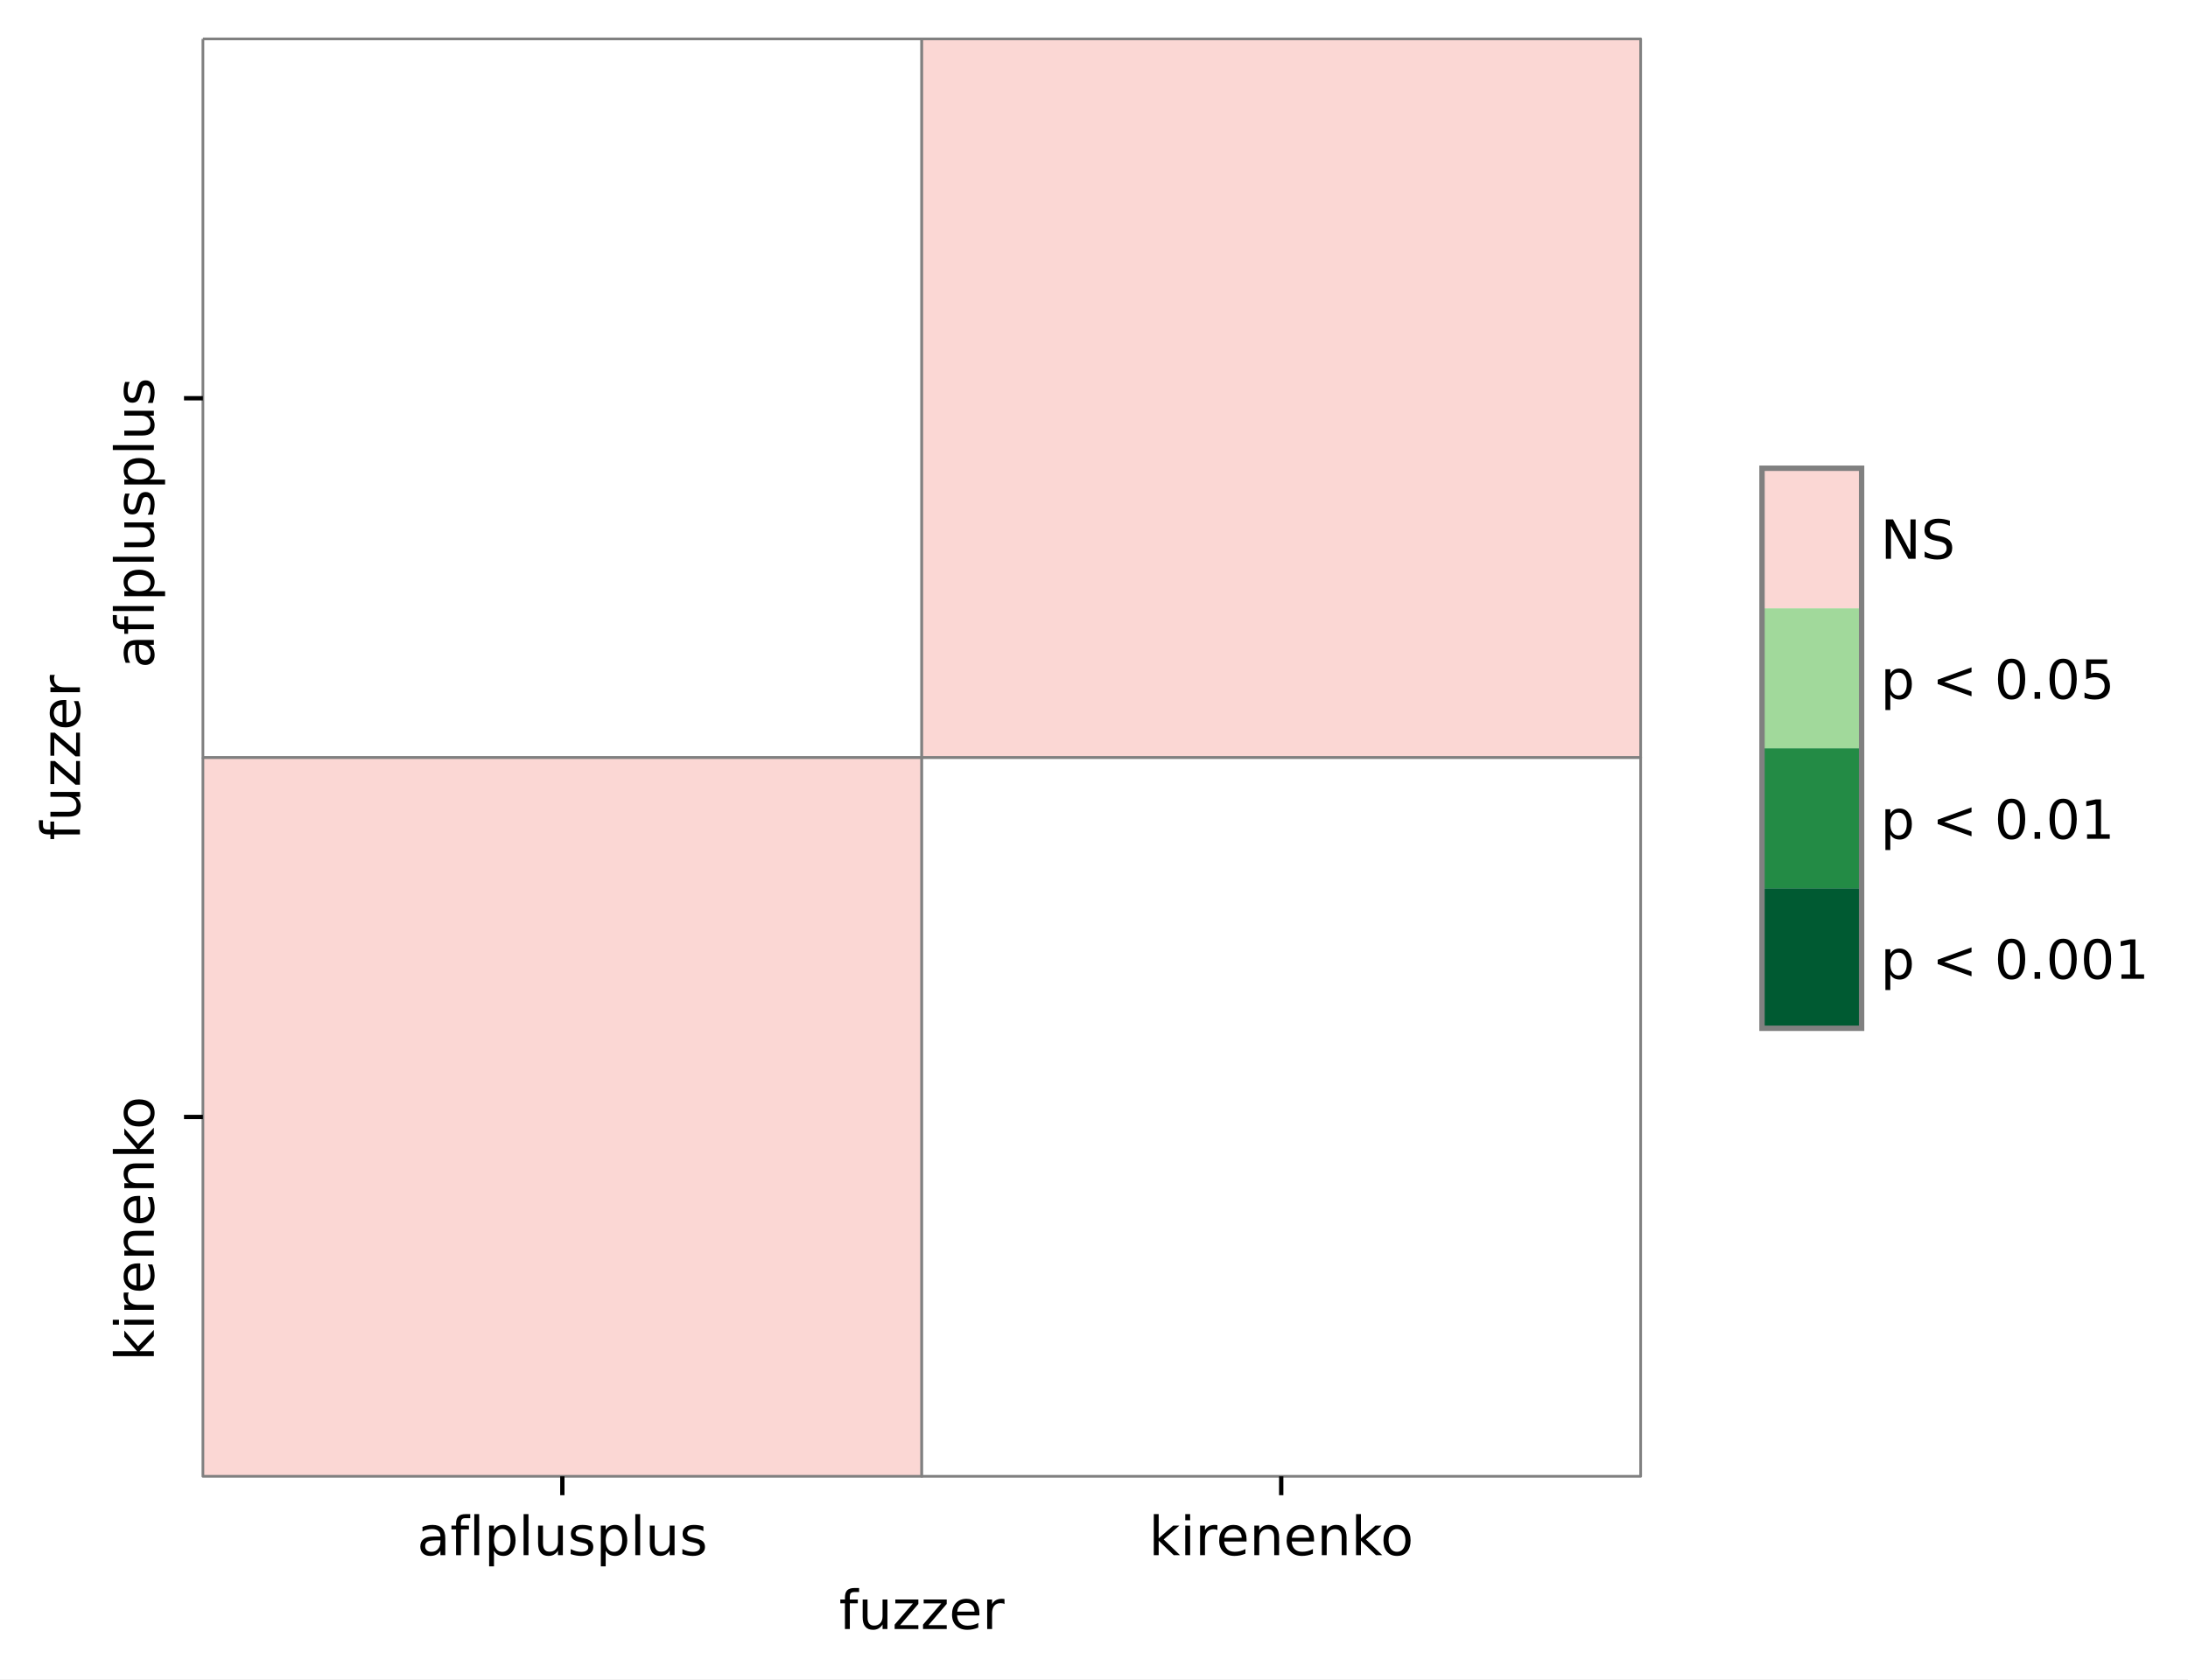
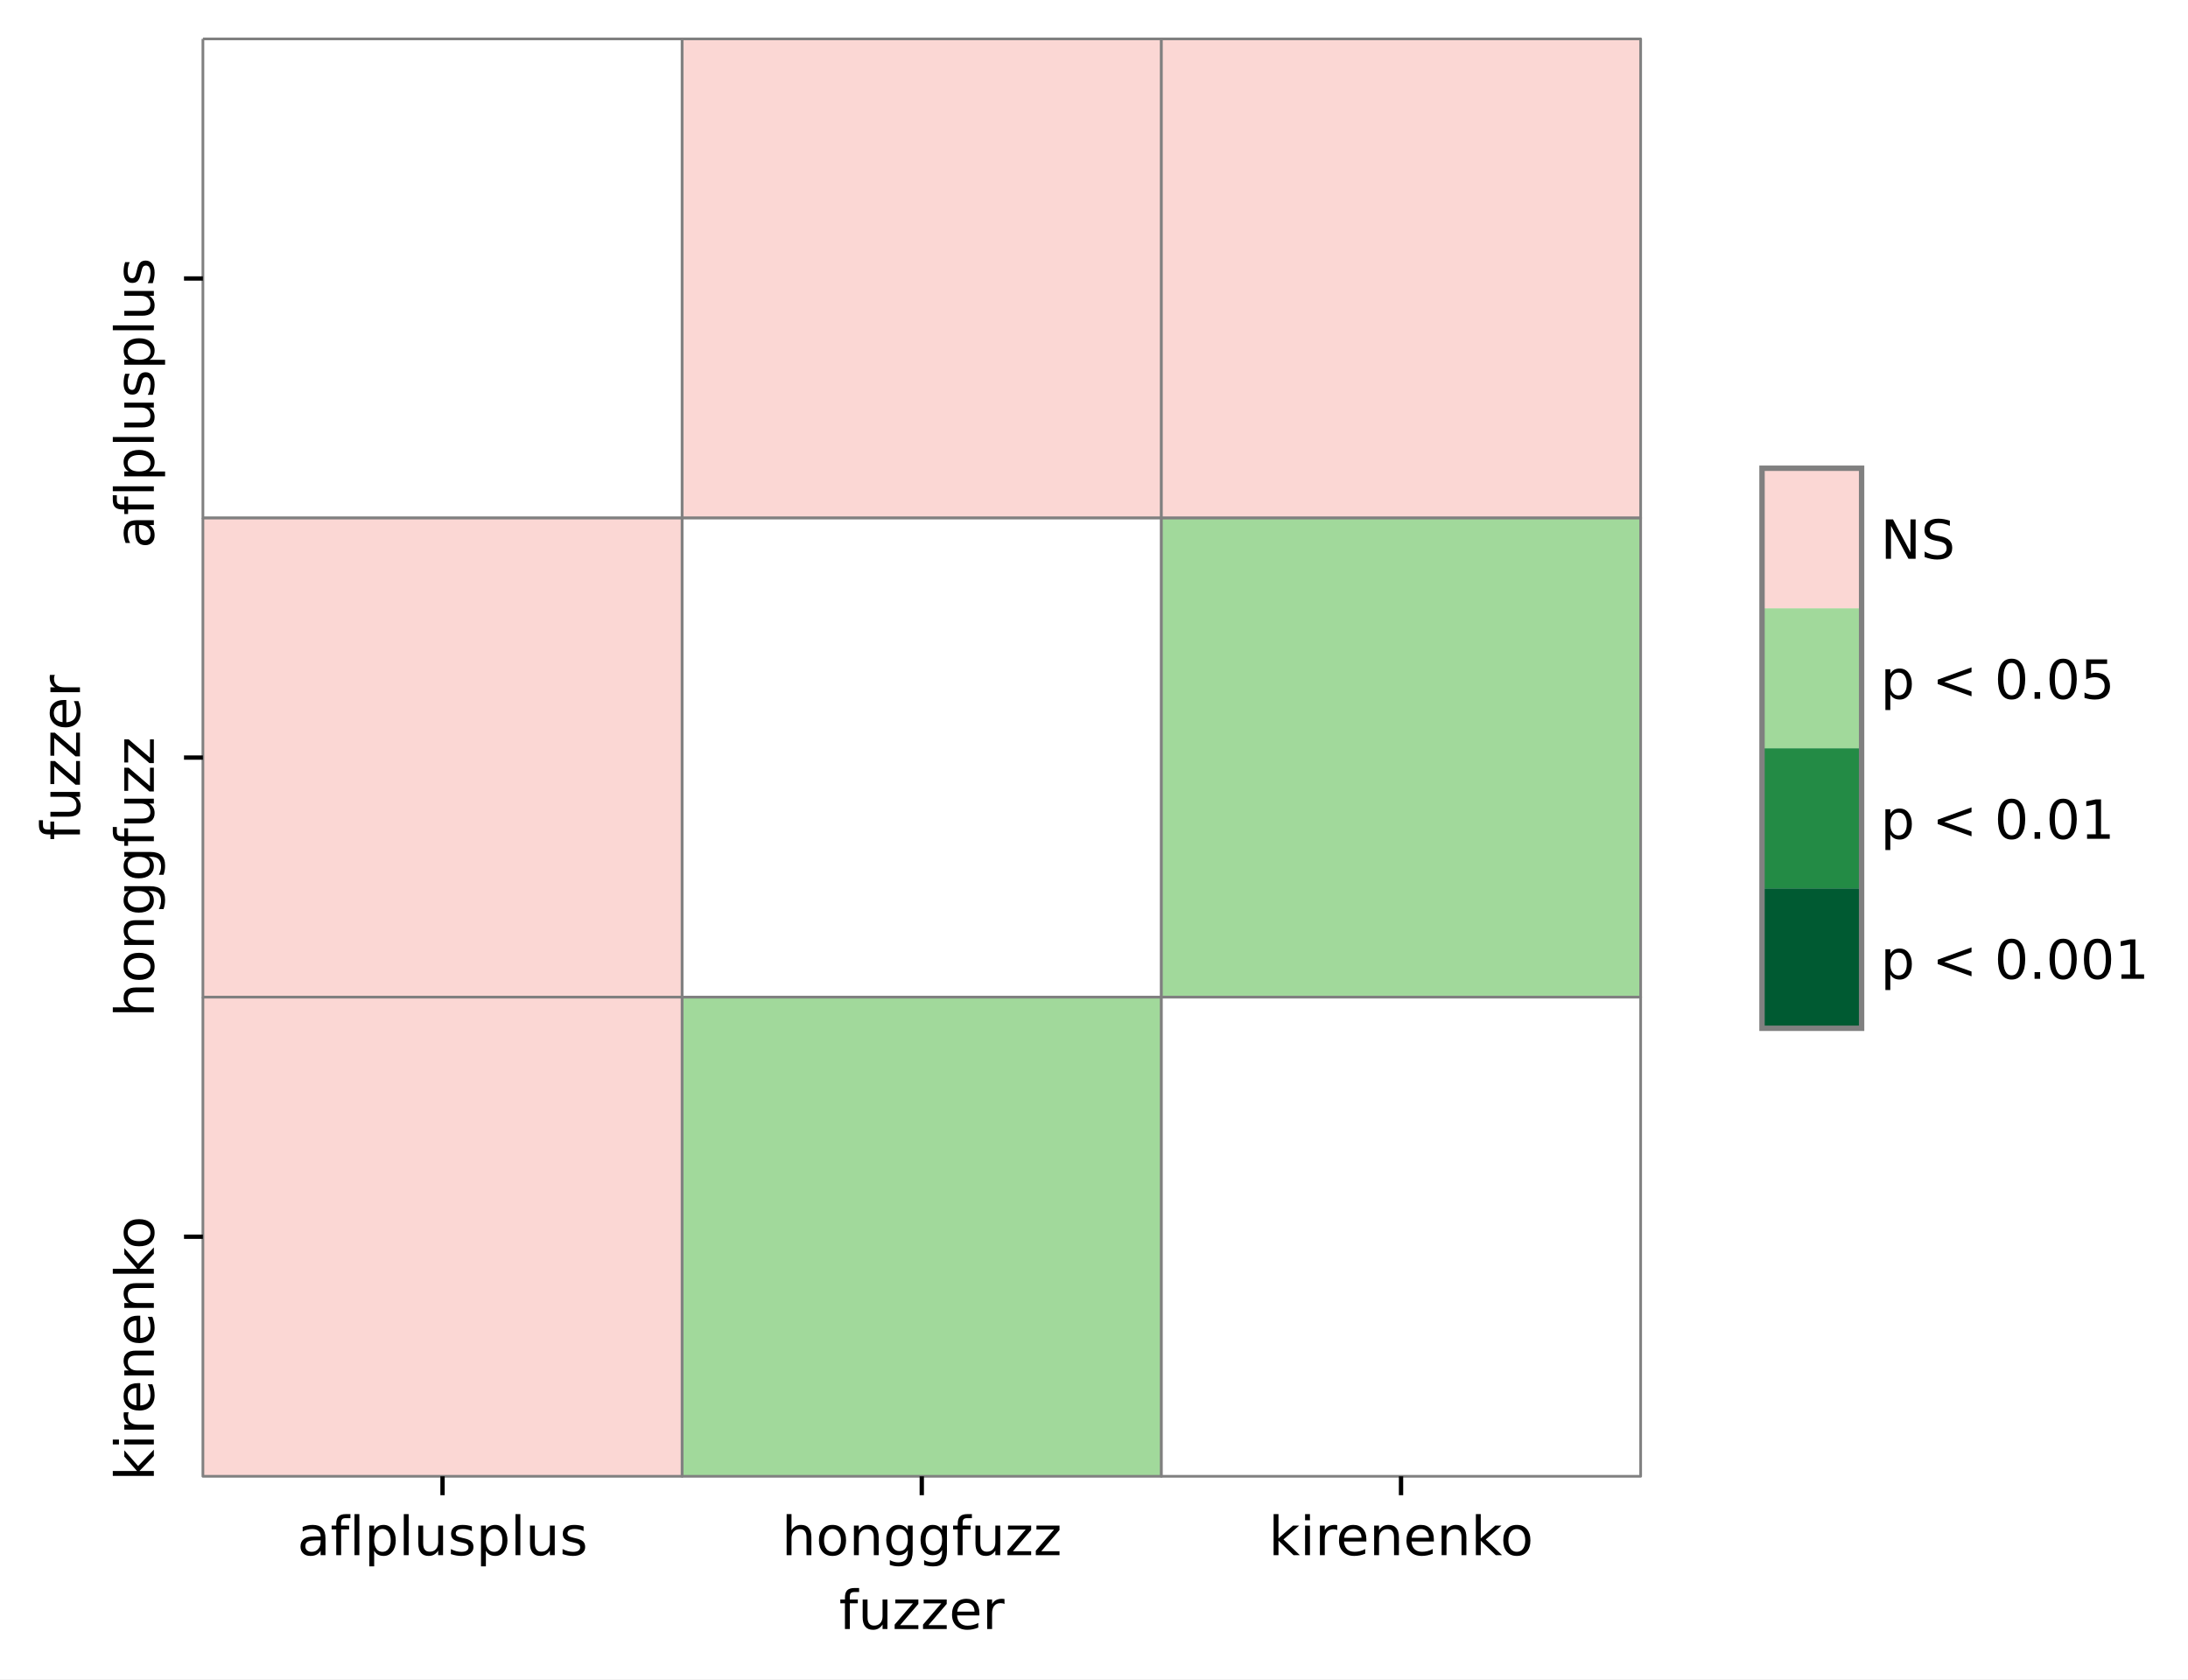
<svg xmlns="http://www.w3.org/2000/svg" xmlns:xlink="http://www.w3.org/1999/xlink" height="310.868pt" version="1.1" viewBox="0 0 404.977 310.868" width="404.977pt">
  <defs>
    <style type="text/css">*{stroke-linecap:butt;stroke-linejoin:round;}</style>
  </defs>
  <g id="figure_1">
    <g id="patch_1">
      <path d="M 0 310.868  L 404.977 310.868  L 404.977 0  L 0 0  z " style="fill:#ffffff;" />
    </g>
    <g id="axes_1">
      <g id="patch_2">
        <path d="M 37.556 273.312  L 303.668 273.312  L 303.668 7.2  L 37.556 7.2  z " style="fill:#ffffff;" />
      </g>
      <g id="QuadMesh_1">
-         <path d="M 37.556 7.2  L 170.612 7.2  L 170.612 140.256  L 37.556 140.256  L 37.556 7.2  " style="fill:#ffffff;stroke:#808080;stroke-width:0.5;" />
-         <path d="M 170.612 7.2  L 303.668 7.2  L 303.668 140.256  L 170.612 140.256  L 170.612 7.2  " style="fill:#fbd7d4;stroke:#808080;stroke-width:0.5;" />
-         <path d="M 37.556 140.256  L 170.612 140.256  L 170.612 273.312  L 37.556 273.312  L 37.556 140.256  " style="fill:#fbd7d4;stroke:#808080;stroke-width:0.5;" />
-         <path d="M 170.612 140.256  L 303.668 140.256  L 303.668 273.312  L 170.612 273.312  L 170.612 140.256  " style="fill:#ffffff;stroke:#808080;stroke-width:0.5;" />
+         <path d="M 37.556 7.2  L 126.26 7.2  L 126.26 95.904  L 37.556 95.904  L 37.556 7.2  " style="fill:#ffffff;stroke:#808080;stroke-width:0.5;" />
+         <path d="M 126.26 7.2  L 214.964 7.2  L 214.964 95.904  L 126.26 95.904  L 126.26 7.2  " style="fill:#fbd7d4;stroke:#808080;stroke-width:0.5;" />
+         <path d="M 214.964 7.2  L 303.668 7.2  L 303.668 95.904  L 214.964 95.904  L 214.964 7.2  " style="fill:#fbd7d4;stroke:#808080;stroke-width:0.5;" />
+         <path d="M 37.556 95.904  L 126.26 95.904  L 126.26 184.608  L 37.556 184.608  L 37.556 95.904  " style="fill:#fbd7d4;stroke:#808080;stroke-width:0.5;" />
+         <path d="M 126.26 95.904  L 214.964 95.904  L 214.964 184.608  L 126.26 184.608  L 126.26 95.904  " style="fill:#ffffff;stroke:#808080;stroke-width:0.5;" />
+         <path d="M 214.964 95.904  L 303.668 95.904  L 303.668 184.608  L 214.964 184.608  L 214.964 95.904  " style="fill:#a1d99b;stroke:#808080;stroke-width:0.5;" />
+         <path d="M 37.556 184.608  L 126.26 184.608  L 126.26 273.312  L 37.556 273.312  L 37.556 184.608  " style="fill:#fbd7d4;stroke:#808080;stroke-width:0.5;" />
+         <path d="M 126.26 184.608  L 214.964 184.608  L 214.964 273.312  L 126.26 273.312  L 126.26 184.608  " style="fill:#a1d99b;stroke:#808080;stroke-width:0.5;" />
+         <path d="M 214.964 184.608  L 303.668 184.608  L 303.668 273.312  L 214.964 273.312  L 214.964 184.608  " style="fill:#ffffff;stroke:#808080;stroke-width:0.5;" />
      </g>
      <g id="matplotlib.axis_1">
        <g id="xtick_1">
          <g id="line2d_1">
            <defs>
-               <path d="M 0 0  L 0 3.5  " id="mb48b7ca549" style="stroke:#000000;stroke-width:0.8;" />
+               <path d="M 0 0  L 0 3.5  " id="m1257107359" style="stroke:#000000;stroke-width:0.8;" />
            </defs>
            <g>
-               <use style="stroke:#000000;stroke-width:0.8;" x="104.084" xlink:href="#mb48b7ca549" y="273.312" />
+               <use style="stroke:#000000;stroke-width:0.8;" x="81.908" xlink:href="#m1257107359" y="273.312" />
            </g>
          </g>
          <g id="text_1">
-             <g transform="translate(77.19753 287.9104)scale(0.1 -0.1)">
+             <g transform="translate(55.02153 287.9104)scale(0.1 -0.1)">
              <defs>
                <path d="M 34.281 27.484  Q 23.391 27.484 19.188 25  Q 14.984 22.516 14.984 16.5  Q 14.984 11.719 18.141 8.906  Q 21.297 6.109 26.703 6.109  Q 34.188 6.109 38.703 11.406  Q 43.219 16.703 43.219 25.484  L 43.219 27.484  z M 52.203 31.203  L 52.203 0  L 43.219 0  L 43.219 8.297  Q 40.141 3.328 35.547 0.953  Q 30.953 -1.422 24.312 -1.422  Q 15.922 -1.422 10.953 3.297  Q 6 8.016 6 15.922  Q 6 25.141 12.172 29.828  Q 18.359 34.516 30.609 34.516  L 43.219 34.516  L 43.219 35.406  Q 43.219 41.609 39.141 45  Q 35.062 48.391 27.688 48.391  Q 23 48.391 18.547 47.266  Q 14.109 46.141 10.016 43.891  L 10.016 52.203  Q 14.938 54.109 19.578 55.047  Q 24.219 56 28.609 56  Q 40.484 56 46.344 49.844  Q 52.203 43.703 52.203 31.203  z " id="DejaVuSans-97" />
                <path d="M 37.109 75.984  L 37.109 68.5  L 28.516 68.5  Q 23.688 68.5 21.797 66.547  Q 19.922 64.594 19.922 59.516  L 19.922 54.688  L 34.719 54.688  L 34.719 47.703  L 19.922 47.703  L 19.922 0  L 10.891 0  L 10.891 47.703  L 2.297 47.703  L 2.297 54.688  L 10.891 54.688  L 10.891 58.5  Q 10.891 67.625 15.141 71.797  Q 19.391 75.984 28.609 75.984  z " id="DejaVuSans-102" />
                <path d="M 9.422 75.984  L 18.406 75.984  L 18.406 0  L 9.422 0  z " id="DejaVuSans-108" />
                <path d="M 18.109 8.203  L 18.109 -20.797  L 9.078 -20.797  L 9.078 54.688  L 18.109 54.688  L 18.109 46.391  Q 20.953 51.266 25.266 53.625  Q 29.594 56 35.594 56  Q 45.562 56 51.781 48.094  Q 58.016 40.188 58.016 27.297  Q 58.016 14.406 51.781 6.484  Q 45.562 -1.422 35.594 -1.422  Q 29.594 -1.422 25.266 0.953  Q 20.953 3.328 18.109 8.203  z M 48.688 27.297  Q 48.688 37.203 44.609 42.844  Q 40.531 48.484 33.406 48.484  Q 26.266 48.484 22.188 42.844  Q 18.109 37.203 18.109 27.297  Q 18.109 17.391 22.188 11.75  Q 26.266 6.109 33.406 6.109  Q 40.531 6.109 44.609 11.75  Q 48.688 17.391 48.688 27.297  z " id="DejaVuSans-112" />
                <path d="M 8.5 21.578  L 8.5 54.688  L 17.484 54.688  L 17.484 21.922  Q 17.484 14.156 20.5 10.266  Q 23.531 6.391 29.594 6.391  Q 36.859 6.391 41.078 11.031  Q 45.312 15.672 45.312 23.688  L 45.312 54.688  L 54.297 54.688  L 54.297 0  L 45.312 0  L 45.312 8.406  Q 42.047 3.422 37.719 1  Q 33.406 -1.422 27.688 -1.422  Q 18.266 -1.422 13.375 4.438  Q 8.5 10.297 8.5 21.578  z M 31.109 56  z " id="DejaVuSans-117" />
                <path d="M 44.281 53.078  L 44.281 44.578  Q 40.484 46.531 36.375 47.5  Q 32.281 48.484 27.875 48.484  Q 21.188 48.484 17.844 46.438  Q 14.5 44.391 14.5 40.281  Q 14.5 37.156 16.891 35.375  Q 19.281 33.594 26.516 31.984  L 29.594 31.297  Q 39.156 29.25 43.188 25.516  Q 47.219 21.781 47.219 15.094  Q 47.219 7.469 41.188 3.016  Q 35.156 -1.422 24.609 -1.422  Q 20.219 -1.422 15.453 -0.562  Q 10.688 0.297 5.422 2  L 5.422 11.281  Q 10.406 8.688 15.234 7.391  Q 20.062 6.109 24.812 6.109  Q 31.156 6.109 34.562 8.281  Q 37.984 10.453 37.984 14.406  Q 37.984 18.062 35.516 20.016  Q 33.062 21.969 24.703 23.781  L 21.578 24.516  Q 13.234 26.266 9.516 29.906  Q 5.812 33.547 5.812 39.891  Q 5.812 47.609 11.281 51.797  Q 16.75 56 26.812 56  Q 31.781 56 36.172 55.266  Q 40.578 54.547 44.281 53.078  z " id="DejaVuSans-115" />
              </defs>
              <use xlink:href="#DejaVuSans-97" />
              <use x="61.279" xlink:href="#DejaVuSans-102" />
              <use x="96.484" xlink:href="#DejaVuSans-108" />
              <use x="124.268" xlink:href="#DejaVuSans-112" />
              <use x="187.744" xlink:href="#DejaVuSans-108" />
              <use x="215.527" xlink:href="#DejaVuSans-117" />
              <use x="278.906" xlink:href="#DejaVuSans-115" />
              <use x="331.006" xlink:href="#DejaVuSans-112" />
              <use x="394.482" xlink:href="#DejaVuSans-108" />
              <use x="422.266" xlink:href="#DejaVuSans-117" />
              <use x="485.645" xlink:href="#DejaVuSans-115" />
            </g>
          </g>
        </g>
        <g id="xtick_2">
          <g id="line2d_2">
            <g>
-               <use style="stroke:#000000;stroke-width:0.8;" x="237.14" xlink:href="#mb48b7ca549" y="273.312" />
+               <use style="stroke:#000000;stroke-width:0.8;" x="170.612" xlink:href="#m1257107359" y="273.312" />
            </g>
          </g>
          <g id="text_2">
-             <g transform="translate(212.6488 287.9104)scale(0.1 -0.1)">
+             <g transform="translate(144.6896 287.9104)scale(0.1 -0.1)">
+               <defs>
+                 <path d="M 54.891 33.016  L 54.891 0  L 45.906 0  L 45.906 32.719  Q 45.906 40.484 42.875 44.328  Q 39.844 48.188 33.797 48.188  Q 26.516 48.188 22.312 43.547  Q 18.109 38.922 18.109 30.906  L 18.109 0  L 9.078 0  L 9.078 75.984  L 18.109 75.984  L 18.109 46.188  Q 21.344 51.125 25.703 53.562  Q 30.078 56 35.797 56  Q 45.219 56 50.047 50.172  Q 54.891 44.344 54.891 33.016  z " id="DejaVuSans-104" />
+                 <path d="M 30.609 48.391  Q 23.391 48.391 19.188 42.75  Q 14.984 37.109 14.984 27.297  Q 14.984 17.484 19.156 11.844  Q 23.344 6.203 30.609 6.203  Q 37.797 6.203 41.984 11.859  Q 46.188 17.531 46.188 27.297  Q 46.188 37.016 41.984 42.703  Q 37.797 48.391 30.609 48.391  z M 30.609 56  Q 42.328 56 49.016 48.375  Q 55.719 40.766 55.719 27.297  Q 55.719 13.875 49.016 6.219  Q 42.328 -1.422 30.609 -1.422  Q 18.844 -1.422 12.172 6.219  Q 5.516 13.875 5.516 27.297  Q 5.516 40.766 12.172 48.375  Q 18.844 56 30.609 56  z " id="DejaVuSans-111" />
+                 <path d="M 54.891 33.016  L 54.891 0  L 45.906 0  L 45.906 32.719  Q 45.906 40.484 42.875 44.328  Q 39.844 48.188 33.797 48.188  Q 26.516 48.188 22.312 43.547  Q 18.109 38.922 18.109 30.906  L 18.109 0  L 9.078 0  L 9.078 54.688  L 18.109 54.688  L 18.109 46.188  Q 21.344 51.125 25.703 53.562  Q 30.078 56 35.797 56  Q 45.219 56 50.047 50.172  Q 54.891 44.344 54.891 33.016  z " id="DejaVuSans-110" />
+                 <path d="M 45.406 27.984  Q 45.406 37.75 41.375 43.109  Q 37.359 48.484 30.078 48.484  Q 22.859 48.484 18.828 43.109  Q 14.797 37.75 14.797 27.984  Q 14.797 18.266 18.828 12.891  Q 22.859 7.516 30.078 7.516  Q 37.359 7.516 41.375 12.891  Q 45.406 18.266 45.406 27.984  z M 54.391 6.781  Q 54.391 -7.172 48.188 -13.984  Q 42 -20.797 29.203 -20.797  Q 24.469 -20.797 20.266 -20.094  Q 16.062 -19.391 12.109 -17.922  L 12.109 -9.188  Q 16.062 -11.328 19.922 -12.344  Q 23.781 -13.375 27.781 -13.375  Q 36.625 -13.375 41.016 -8.766  Q 45.406 -4.156 45.406 5.172  L 45.406 9.625  Q 42.625 4.781 38.281 2.391  Q 33.938 0 27.875 0  Q 17.828 0 11.672 7.656  Q 5.516 15.328 5.516 27.984  Q 5.516 40.672 11.672 48.328  Q 17.828 56 27.875 56  Q 33.938 56 38.281 53.609  Q 42.625 51.219 45.406 46.391  L 45.406 54.688  L 54.391 54.688  z " id="DejaVuSans-103" />
+                 <path d="M 5.516 54.688  L 48.188 54.688  L 48.188 46.484  L 14.406 7.172  L 48.188 7.172  L 48.188 0  L 4.297 0  L 4.297 8.203  L 38.094 47.516  L 5.516 47.516  z " id="DejaVuSans-122" />
+               </defs>
+               <use xlink:href="#DejaVuSans-104" />
+               <use x="63.379" xlink:href="#DejaVuSans-111" />
+               <use x="124.561" xlink:href="#DejaVuSans-110" />
+               <use x="187.939" xlink:href="#DejaVuSans-103" />
+               <use x="251.416" xlink:href="#DejaVuSans-103" />
+               <use x="314.893" xlink:href="#DejaVuSans-102" />
+               <use x="350.098" xlink:href="#DejaVuSans-117" />
+               <use x="413.477" xlink:href="#DejaVuSans-122" />
+               <use x="465.967" xlink:href="#DejaVuSans-122" />
+             </g>
+           </g>
+         </g>
+         <g id="xtick_3">
+           <g id="line2d_3">
+             <g>
+               <use style="stroke:#000000;stroke-width:0.8;" x="259.316" xlink:href="#m1257107359" y="273.312" />
+             </g>
+           </g>
+           <g id="text_3">
+             <g transform="translate(234.8248 287.9104)scale(0.1 -0.1)">
              <defs>
                <path d="M 9.078 75.984  L 18.109 75.984  L 18.109 31.109  L 44.922 54.688  L 56.391 54.688  L 27.391 29.109  L 57.625 0  L 45.906 0  L 18.109 26.703  L 18.109 0  L 9.078 0  z " id="DejaVuSans-107" />
                <path d="M 9.422 54.688  L 18.406 54.688  L 18.406 0  L 9.422 0  z M 9.422 75.984  L 18.406 75.984  L 18.406 64.594  L 9.422 64.594  z " id="DejaVuSans-105" />
                <path d="M 41.109 46.297  Q 39.594 47.172 37.812 47.578  Q 36.031 48 33.891 48  Q 26.266 48 22.188 43.047  Q 18.109 38.094 18.109 28.812  L 18.109 0  L 9.078 0  L 9.078 54.688  L 18.109 54.688  L 18.109 46.188  Q 20.953 51.172 25.484 53.578  Q 30.031 56 36.531 56  Q 37.453 56 38.578 55.875  Q 39.703 55.766 41.062 55.516  z " id="DejaVuSans-114" />
                <path d="M 56.203 29.594  L 56.203 25.203  L 14.891 25.203  Q 15.484 15.922 20.484 11.062  Q 25.484 6.203 34.422 6.203  Q 39.594 6.203 44.453 7.469  Q 49.312 8.734 54.109 11.281  L 54.109 2.781  Q 49.266 0.734 44.188 -0.344  Q 39.109 -1.422 33.891 -1.422  Q 20.797 -1.422 13.156 6.188  Q 5.516 13.812 5.516 26.812  Q 5.516 40.234 12.766 48.109  Q 20.016 56 32.328 56  Q 43.359 56 49.781 48.891  Q 56.203 41.797 56.203 29.594  z M 47.219 32.234  Q 47.125 39.594 43.094 43.984  Q 39.062 48.391 32.422 48.391  Q 24.906 48.391 20.391 44.141  Q 15.875 39.891 15.188 32.172  z " id="DejaVuSans-101" />
-                 <path d="M 54.891 33.016  L 54.891 0  L 45.906 0  L 45.906 32.719  Q 45.906 40.484 42.875 44.328  Q 39.844 48.188 33.797 48.188  Q 26.516 48.188 22.312 43.547  Q 18.109 38.922 18.109 30.906  L 18.109 0  L 9.078 0  L 9.078 54.688  L 18.109 54.688  L 18.109 46.188  Q 21.344 51.125 25.703 53.562  Q 30.078 56 35.797 56  Q 45.219 56 50.047 50.172  Q 54.891 44.344 54.891 33.016  z " id="DejaVuSans-110" />
-                 <path d="M 30.609 48.391  Q 23.391 48.391 19.188 42.75  Q 14.984 37.109 14.984 27.297  Q 14.984 17.484 19.156 11.844  Q 23.344 6.203 30.609 6.203  Q 37.797 6.203 41.984 11.859  Q 46.188 17.531 46.188 27.297  Q 46.188 37.016 41.984 42.703  Q 37.797 48.391 30.609 48.391  z M 30.609 56  Q 42.328 56 49.016 48.375  Q 55.719 40.766 55.719 27.297  Q 55.719 13.875 49.016 6.219  Q 42.328 -1.422 30.609 -1.422  Q 18.844 -1.422 12.172 6.219  Q 5.516 13.875 5.516 27.297  Q 5.516 40.766 12.172 48.375  Q 18.844 56 30.609 56  z " id="DejaVuSans-111" />
              </defs>
              <use xlink:href="#DejaVuSans-107" />
              <use x="57.91" xlink:href="#DejaVuSans-105" />
              <use x="85.693" xlink:href="#DejaVuSans-114" />
              <use x="124.557" xlink:href="#DejaVuSans-101" />
              <use x="186.08" xlink:href="#DejaVuSans-110" />
              <use x="249.459" xlink:href="#DejaVuSans-101" />
              <use x="310.982" xlink:href="#DejaVuSans-110" />
              <use x="374.361" xlink:href="#DejaVuSans-107" />
              <use x="428.646" xlink:href="#DejaVuSans-111" />
            </g>
          </g>
        </g>
-         <g id="text_3">
+         <g id="text_4">
          <g transform="translate(155.3029 301.5886)scale(0.1 -0.1)">
-             <defs>
-               <path d="M 5.516 54.688  L 48.188 54.688  L 48.188 46.484  L 14.406 7.172  L 48.188 7.172  L 48.188 0  L 4.297 0  L 4.297 8.203  L 38.094 47.516  L 5.516 47.516  z " id="DejaVuSans-122" />
-             </defs>
            <use xlink:href="#DejaVuSans-102" />
            <use x="35.205" xlink:href="#DejaVuSans-117" />
            <use x="98.584" xlink:href="#DejaVuSans-122" />
            <use x="151.074" xlink:href="#DejaVuSans-122" />
            <use x="203.564" xlink:href="#DejaVuSans-101" />
            <use x="265.088" xlink:href="#DejaVuSans-114" />
          </g>
        </g>
      </g>
      <g id="matplotlib.axis_2">
        <g id="ytick_1">
-           <g id="line2d_3">
+           <g id="line2d_4">
            <defs>
-               <path d="M 0 0  L -3.5 0  " id="ma65cb1e731" style="stroke:#000000;stroke-width:0.8;" />
+               <path d="M 0 0  L -3.5 0  " id="mcbf7c2bd50" style="stroke:#000000;stroke-width:0.8;" />
            </defs>
            <g>
-               <use style="stroke:#000000;stroke-width:0.8;" x="37.556" xlink:href="#ma65cb1e731" y="73.728" />
-             </g>
-           </g>
-           <g id="text_4">
-             <g transform="translate(28.47656 123.7022)rotate(-90)scale(0.1 -0.1)">
+               <use style="stroke:#000000;stroke-width:0.8;" x="37.556" xlink:href="#mcbf7c2bd50" y="51.552" />
+             </g>
+           </g>
+           <g id="text_5">
+             <g transform="translate(28.47656 101.5262)rotate(-90)scale(0.1 -0.1)">
              <use xlink:href="#DejaVuSans-97" />
              <use x="61.279" xlink:href="#DejaVuSans-102" />
              <use x="96.484" xlink:href="#DejaVuSans-108" />
              <use x="124.268" xlink:href="#DejaVuSans-112" />
              <use x="187.744" xlink:href="#DejaVuSans-108" />
              <use x="215.527" xlink:href="#DejaVuSans-117" />
              <use x="278.906" xlink:href="#DejaVuSans-115" />
              <use x="331.006" xlink:href="#DejaVuSans-112" />
              <use x="394.482" xlink:href="#DejaVuSans-108" />
              <use x="422.266" xlink:href="#DejaVuSans-117" />
              <use x="485.645" xlink:href="#DejaVuSans-115" />
            </g>
          </g>
        </g>
        <g id="ytick_2">
-           <g id="line2d_4">
-             <g>
-               <use style="stroke:#000000;stroke-width:0.8;" x="37.556" xlink:href="#ma65cb1e731" y="206.784" />
-             </g>
-           </g>
-           <g id="text_5">
-             <g transform="translate(28.47656 251.9676)rotate(-90)scale(0.1 -0.1)">
+           <g id="line2d_5">
+             <g>
+               <use style="stroke:#000000;stroke-width:0.8;" x="37.556" xlink:href="#mcbf7c2bd50" y="140.256" />
+             </g>
+           </g>
+           <g id="text_6">
+             <g transform="translate(28.47656 188.3021)rotate(-90)scale(0.1 -0.1)">
+               <use xlink:href="#DejaVuSans-104" />
+               <use x="63.379" xlink:href="#DejaVuSans-111" />
+               <use x="124.561" xlink:href="#DejaVuSans-110" />
+               <use x="187.939" xlink:href="#DejaVuSans-103" />
+               <use x="251.416" xlink:href="#DejaVuSans-103" />
+               <use x="314.893" xlink:href="#DejaVuSans-102" />
+               <use x="350.098" xlink:href="#DejaVuSans-117" />
+               <use x="413.477" xlink:href="#DejaVuSans-122" />
+               <use x="465.967" xlink:href="#DejaVuSans-122" />
+             </g>
+           </g>
+         </g>
+         <g id="ytick_3">
+           <g id="line2d_6">
+             <g>
+               <use style="stroke:#000000;stroke-width:0.8;" x="37.556" xlink:href="#mcbf7c2bd50" y="228.96" />
+             </g>
+           </g>
+           <g id="text_7">
+             <g transform="translate(28.47656 274.1436)rotate(-90)scale(0.1 -0.1)">
              <use xlink:href="#DejaVuSans-107" />
              <use x="57.91" xlink:href="#DejaVuSans-105" />
              <use x="85.693" xlink:href="#DejaVuSans-114" />
              <use x="124.557" xlink:href="#DejaVuSans-101" />
              <use x="186.08" xlink:href="#DejaVuSans-110" />
              <use x="249.459" xlink:href="#DejaVuSans-101" />
              <use x="310.982" xlink:href="#DejaVuSans-110" />
              <use x="374.361" xlink:href="#DejaVuSans-107" />
              <use x="428.646" xlink:href="#DejaVuSans-111" />
            </g>
          </g>
        </g>
-         <g id="text_6">
+         <g id="text_8">
          <g transform="translate(14.79844 155.5654)rotate(-90)scale(0.1 -0.1)">
            <use xlink:href="#DejaVuSans-102" />
            <use x="35.205" xlink:href="#DejaVuSans-117" />
            <use x="98.584" xlink:href="#DejaVuSans-122" />
            <use x="151.074" xlink:href="#DejaVuSans-122" />
            <use x="203.564" xlink:href="#DejaVuSans-101" />
            <use x="265.088" xlink:href="#DejaVuSans-114" />
          </g>
        </g>
      </g>
    </g>
    <g id="axes_2">
      <g id="patch_3">
-         <path clip-path="url(#p975c42421d)" d="M 326.132 190.368  L 326.132 164.448  L 326.132 112.608  L 326.132 86.688  L 344.564 86.688  L 344.564 112.608  L 344.564 164.448  L 344.564 190.368  z " style="fill:#ffffff;stroke:#ffffff;stroke-linejoin:miter;stroke-width:0.01;" />
+         <path clip-path="url(#pfdc5c46cf9)" d="M 326.132 190.368  L 326.132 164.448  L 326.132 112.608  L 326.132 86.688  L 344.564 86.688  L 344.564 112.608  L 344.564 164.448  L 344.564 190.368  z " style="fill:#ffffff;stroke:#ffffff;stroke-linejoin:miter;stroke-width:0.01;" />
      </g>
      <g id="QuadMesh_2">
-         <path clip-path="url(#p975c42421d)" d="M 326.132 190.368  L 344.564 190.368  L 344.564 164.448  L 326.132 164.448  L 326.132 190.368  " style="fill:#005a32;" />
-         <path clip-path="url(#p975c42421d)" d="M 326.132 164.448  L 344.564 164.448  L 344.564 138.528  L 326.132 138.528  L 326.132 164.448  " style="fill:#238b45;" />
-         <path clip-path="url(#p975c42421d)" d="M 326.132 138.528  L 344.564 138.528  L 344.564 112.608  L 326.132 112.608  L 326.132 138.528  " style="fill:#a1d99b;" />
-         <path clip-path="url(#p975c42421d)" d="M 326.132 112.608  L 344.564 112.608  L 344.564 86.688  L 326.132 86.688  L 326.132 112.608  " style="fill:#fbd7d4;" />
+         <path clip-path="url(#pfdc5c46cf9)" d="M 326.132 190.368  L 344.564 190.368  L 344.564 164.448  L 326.132 164.448  L 326.132 190.368  " style="fill:#005a32;" />
+         <path clip-path="url(#pfdc5c46cf9)" d="M 326.132 164.448  L 344.564 164.448  L 344.564 138.528  L 326.132 138.528  L 326.132 164.448  " style="fill:#238b45;" />
+         <path clip-path="url(#pfdc5c46cf9)" d="M 326.132 138.528  L 344.564 138.528  L 344.564 112.608  L 326.132 112.608  L 326.132 138.528  " style="fill:#a1d99b;" />
+         <path clip-path="url(#pfdc5c46cf9)" d="M 326.132 112.608  L 344.564 112.608  L 344.564 86.688  L 326.132 86.688  L 326.132 112.608  " style="fill:#fbd7d4;" />
      </g>
      <g id="matplotlib.axis_3" />
      <g id="matplotlib.axis_4">
-         <g id="ytick_3">
-           <g id="line2d_5" />
-           <g id="text_7">
+         <g id="ytick_4">
+           <g id="line2d_7" />
+           <g id="text_9">
            <g transform="translate(348.0643 181.2072)scale(0.1 -0.1)">
              <defs>
                <path id="DejaVuSans-32" />
                <path d="M 73.188 49.219  L 22.797 31.297  L 73.188 13.484  L 73.188 4.594  L 10.594 27.297  L 10.594 35.406  L 73.188 58.109  z " id="DejaVuSans-60" />
                <path d="M 31.781 66.406  Q 24.172 66.406 20.328 58.906  Q 16.5 51.422 16.5 36.375  Q 16.5 21.391 20.328 13.891  Q 24.172 6.391 31.781 6.391  Q 39.453 6.391 43.281 13.891  Q 47.125 21.391 47.125 36.375  Q 47.125 51.422 43.281 58.906  Q 39.453 66.406 31.781 66.406  z M 31.781 74.219  Q 44.047 74.219 50.516 64.516  Q 56.984 54.828 56.984 36.375  Q 56.984 17.969 50.516 8.266  Q 44.047 -1.422 31.781 -1.422  Q 19.531 -1.422 13.062 8.266  Q 6.594 17.969 6.594 36.375  Q 6.594 54.828 13.062 64.516  Q 19.531 74.219 31.781 74.219  z " id="DejaVuSans-48" />
                <path d="M 10.688 12.406  L 21 12.406  L 21 0  L 10.688 0  z " id="DejaVuSans-46" />
                <path d="M 12.406 8.297  L 28.516 8.297  L 28.516 63.922  L 10.984 60.406  L 10.984 69.391  L 28.422 72.906  L 38.281 72.906  L 38.281 8.297  L 54.391 8.297  L 54.391 0  L 12.406 0  z " id="DejaVuSans-49" />
              </defs>
              <use xlink:href="#DejaVuSans-112" />
              <use x="63.477" xlink:href="#DejaVuSans-32" />
              <use x="95.264" xlink:href="#DejaVuSans-60" />
              <use x="179.053" xlink:href="#DejaVuSans-32" />
              <use x="210.84" xlink:href="#DejaVuSans-48" />
              <use x="274.463" xlink:href="#DejaVuSans-46" />
              <use x="306.25" xlink:href="#DejaVuSans-48" />
              <use x="369.873" xlink:href="#DejaVuSans-48" />
              <use x="433.496" xlink:href="#DejaVuSans-49" />
            </g>
          </g>
        </g>
-         <g id="ytick_4">
-           <g id="line2d_6" />
-           <g id="text_8">
+         <g id="ytick_5">
+           <g id="line2d_8" />
+           <g id="text_10">
            <g transform="translate(348.0643 155.2872)scale(0.1 -0.1)">
              <use xlink:href="#DejaVuSans-112" />
              <use x="63.477" xlink:href="#DejaVuSans-32" />
              <use x="95.264" xlink:href="#DejaVuSans-60" />
              <use x="179.053" xlink:href="#DejaVuSans-32" />
              <use x="210.84" xlink:href="#DejaVuSans-48" />
              <use x="274.463" xlink:href="#DejaVuSans-46" />
              <use x="306.25" xlink:href="#DejaVuSans-48" />
              <use x="369.873" xlink:href="#DejaVuSans-49" />
            </g>
          </g>
        </g>
-         <g id="ytick_5">
-           <g id="line2d_7" />
-           <g id="text_9">
+         <g id="ytick_6">
+           <g id="line2d_9" />
+           <g id="text_11">
            <g transform="translate(348.0643 129.3672)scale(0.1 -0.1)">
              <defs>
                <path d="M 10.797 72.906  L 49.516 72.906  L 49.516 64.594  L 19.828 64.594  L 19.828 46.734  Q 21.969 47.469 24.109 47.828  Q 26.266 48.188 28.422 48.188  Q 40.625 48.188 47.75 41.5  Q 54.891 34.812 54.891 23.391  Q 54.891 11.625 47.562 5.094  Q 40.234 -1.422 26.906 -1.422  Q 22.312 -1.422 17.547 -0.641  Q 12.797 0.141 7.719 1.703  L 7.719 11.625  Q 12.109 9.234 16.797 8.062  Q 21.484 6.891 26.703 6.891  Q 35.156 6.891 40.078 11.328  Q 45.016 15.766 45.016 23.391  Q 45.016 31 40.078 35.438  Q 35.156 39.891 26.703 39.891  Q 22.75 39.891 18.812 39.016  Q 14.891 38.141 10.797 36.281  z " id="DejaVuSans-53" />
              </defs>
              <use xlink:href="#DejaVuSans-112" />
              <use x="63.477" xlink:href="#DejaVuSans-32" />
              <use x="95.264" xlink:href="#DejaVuSans-60" />
              <use x="179.053" xlink:href="#DejaVuSans-32" />
              <use x="210.84" xlink:href="#DejaVuSans-48" />
              <use x="274.463" xlink:href="#DejaVuSans-46" />
              <use x="306.25" xlink:href="#DejaVuSans-48" />
              <use x="369.873" xlink:href="#DejaVuSans-53" />
            </g>
          </g>
        </g>
-         <g id="ytick_6">
-           <g id="line2d_8" />
-           <g id="text_10">
+         <g id="ytick_7">
+           <g id="line2d_10" />
+           <g id="text_12">
            <g transform="translate(348.0643 103.4472)scale(0.1 -0.1)">
              <defs>
                <path d="M 9.812 72.906  L 23.094 72.906  L 55.422 11.922  L 55.422 72.906  L 64.984 72.906  L 64.984 0  L 51.703 0  L 19.391 60.984  L 19.391 0  L 9.812 0  z " id="DejaVuSans-78" />
                <path d="M 53.516 70.516  L 53.516 60.891  Q 47.906 63.578 42.922 64.891  Q 37.938 66.219 33.297 66.219  Q 25.25 66.219 20.875 63.094  Q 16.5 59.969 16.5 54.203  Q 16.5 49.359 19.406 46.891  Q 22.312 44.438 30.422 42.922  L 36.375 41.703  Q 47.406 39.594 52.656 34.297  Q 57.906 29 57.906 20.125  Q 57.906 9.516 50.797 4.047  Q 43.703 -1.422 29.984 -1.422  Q 24.812 -1.422 18.969 -0.25  Q 13.141 0.922 6.891 3.219  L 6.891 13.375  Q 12.891 10.016 18.656 8.297  Q 24.422 6.594 29.984 6.594  Q 38.422 6.594 43.016 9.906  Q 47.609 13.234 47.609 19.391  Q 47.609 24.75 44.312 27.781  Q 41.016 30.812 33.5 32.328  L 27.484 33.5  Q 16.453 35.688 11.516 40.375  Q 6.594 45.062 6.594 53.422  Q 6.594 63.094 13.406 68.656  Q 20.219 74.219 32.172 74.219  Q 37.312 74.219 42.625 73.281  Q 47.953 72.359 53.516 70.516  z " id="DejaVuSans-83" />
              </defs>
              <use xlink:href="#DejaVuSans-78" />
              <use x="74.805" xlink:href="#DejaVuSans-83" />
            </g>
          </g>
        </g>
      </g>
      <g id="patch_4">
        <path d="M 326.132 190.368  L 326.132 164.448  L 326.132 112.608  L 326.132 86.688  L 344.564 86.688  L 344.564 112.608  L 344.564 164.448  L 344.564 190.368  z " style="fill:none;stroke:#808080;stroke-linejoin:miter;" />
      </g>
    </g>
  </g>
  <defs>
-     <clipPath id="p975c42421d">
+     <clipPath id="pfdc5c46cf9">
      <rect height="103.68" width="18.432" x="326.132" y="86.688" />
    </clipPath>
  </defs>
</svg>
